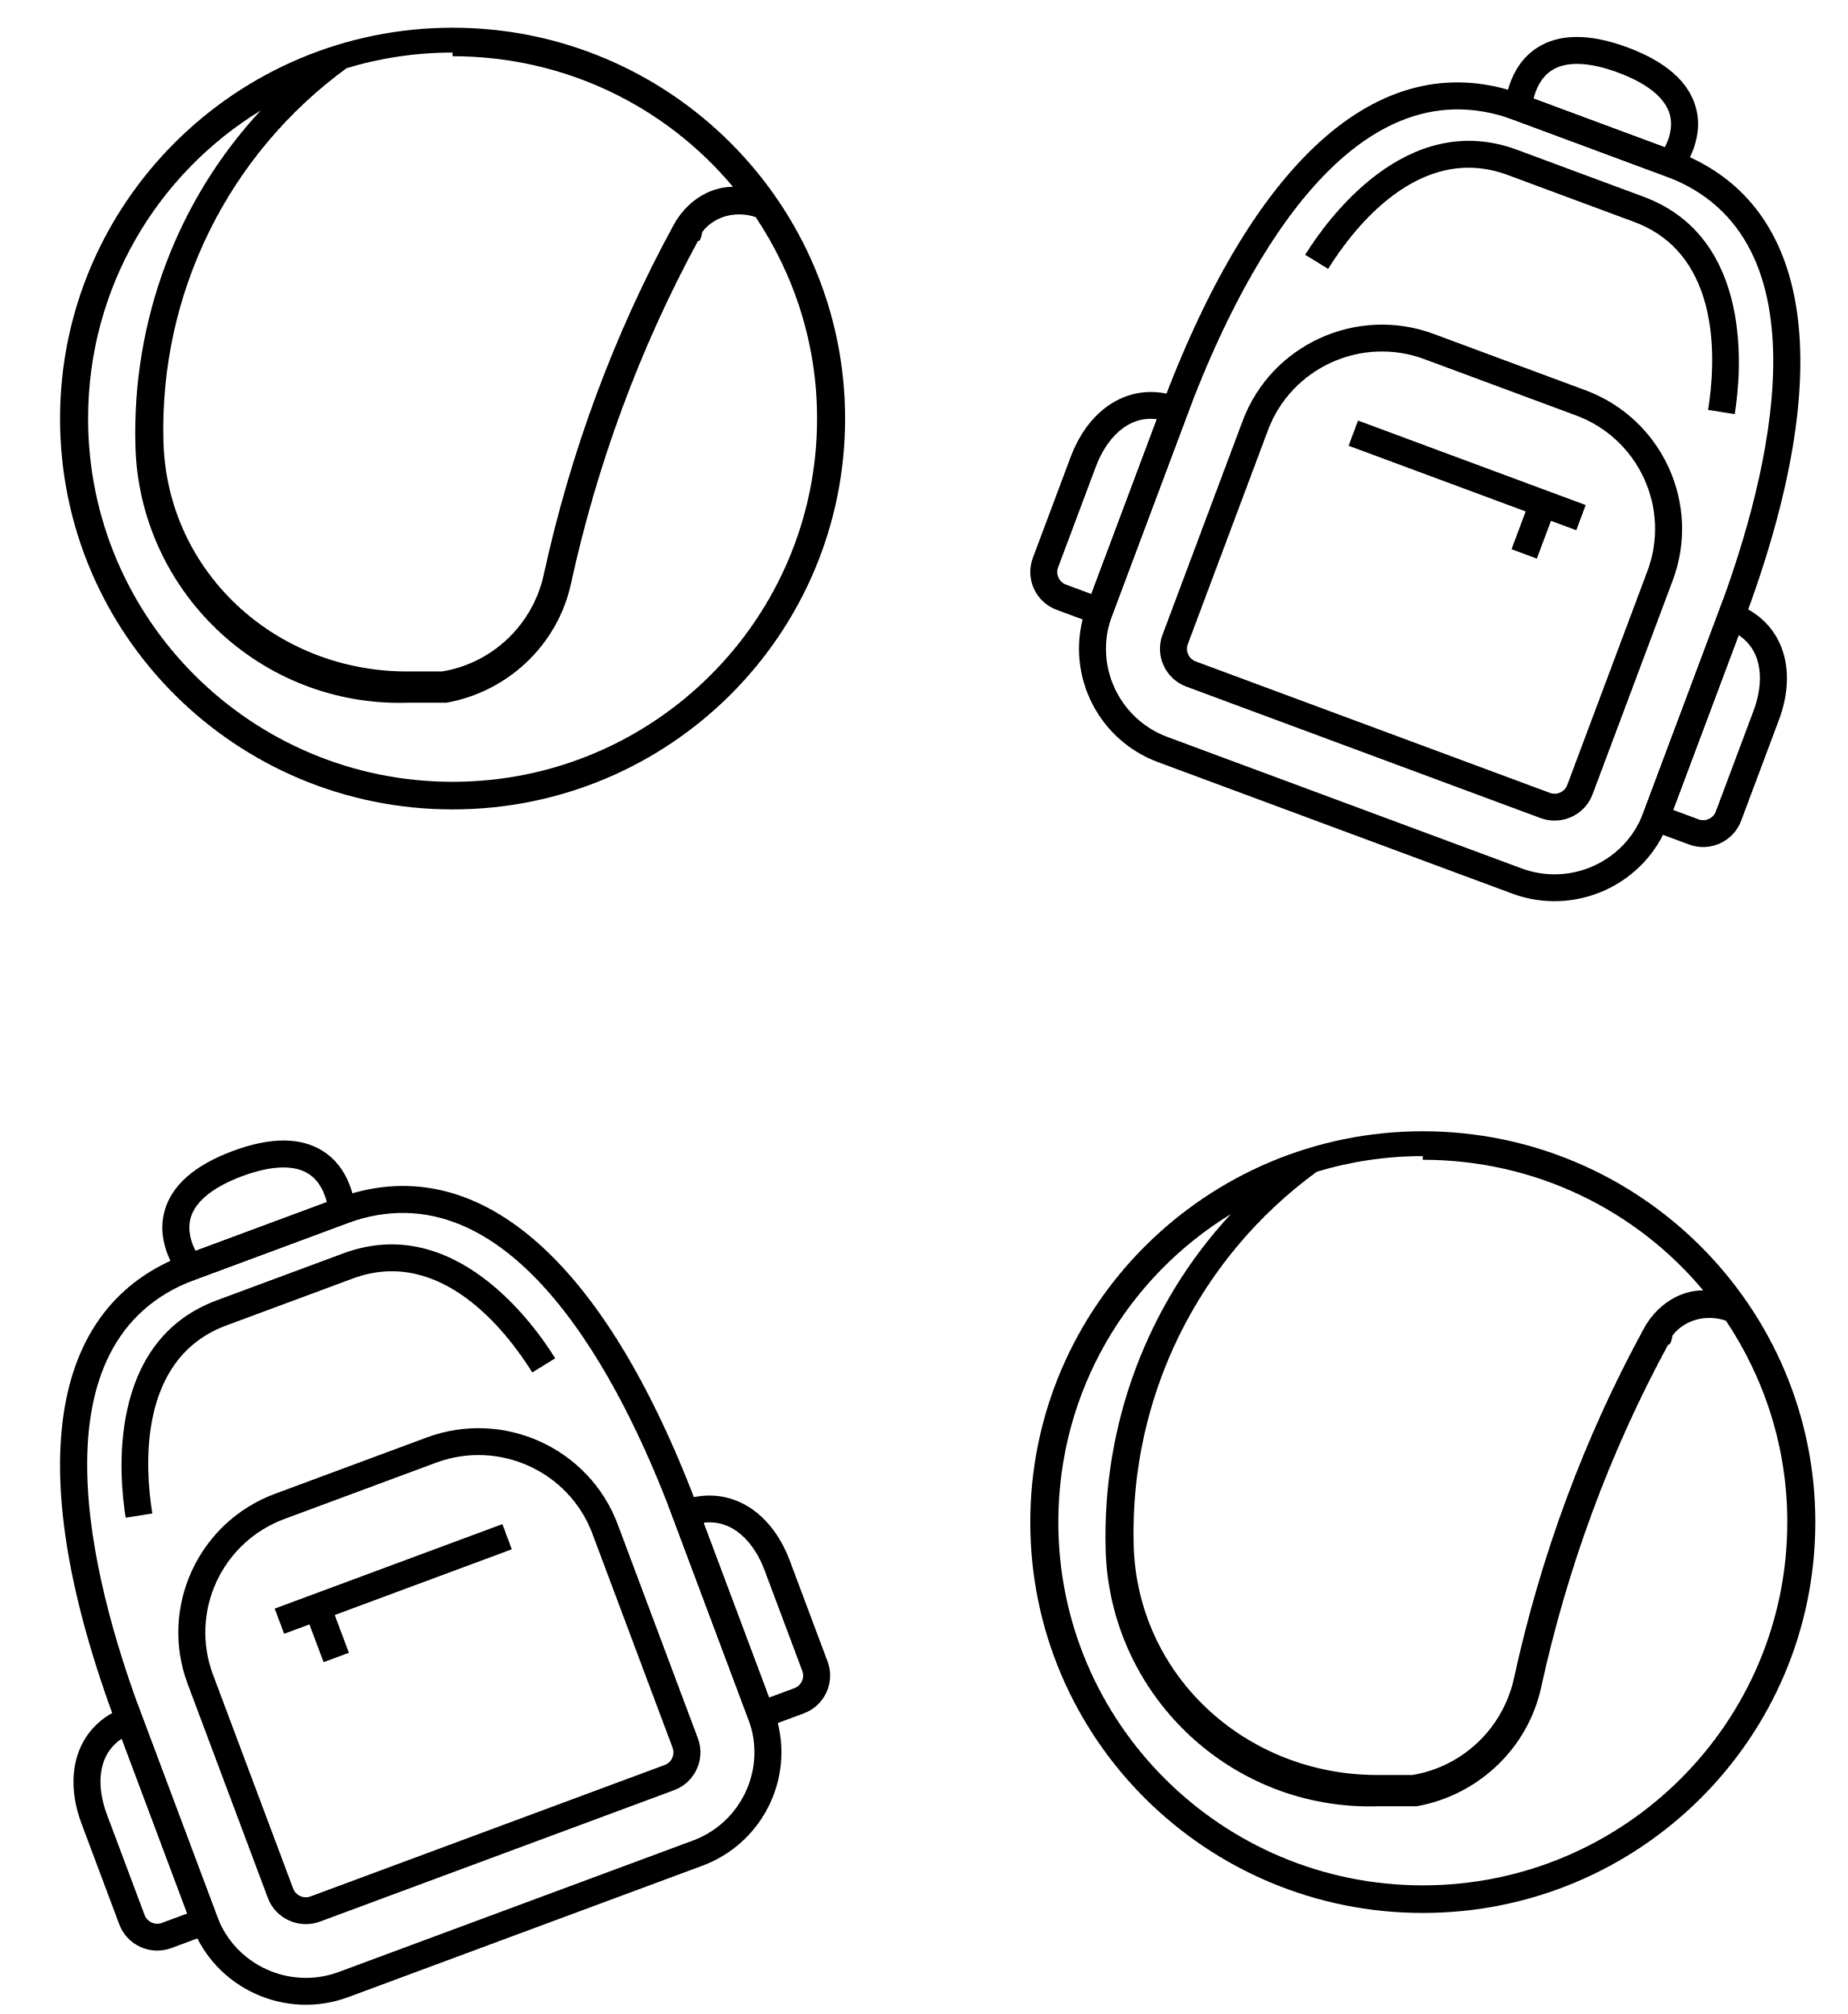
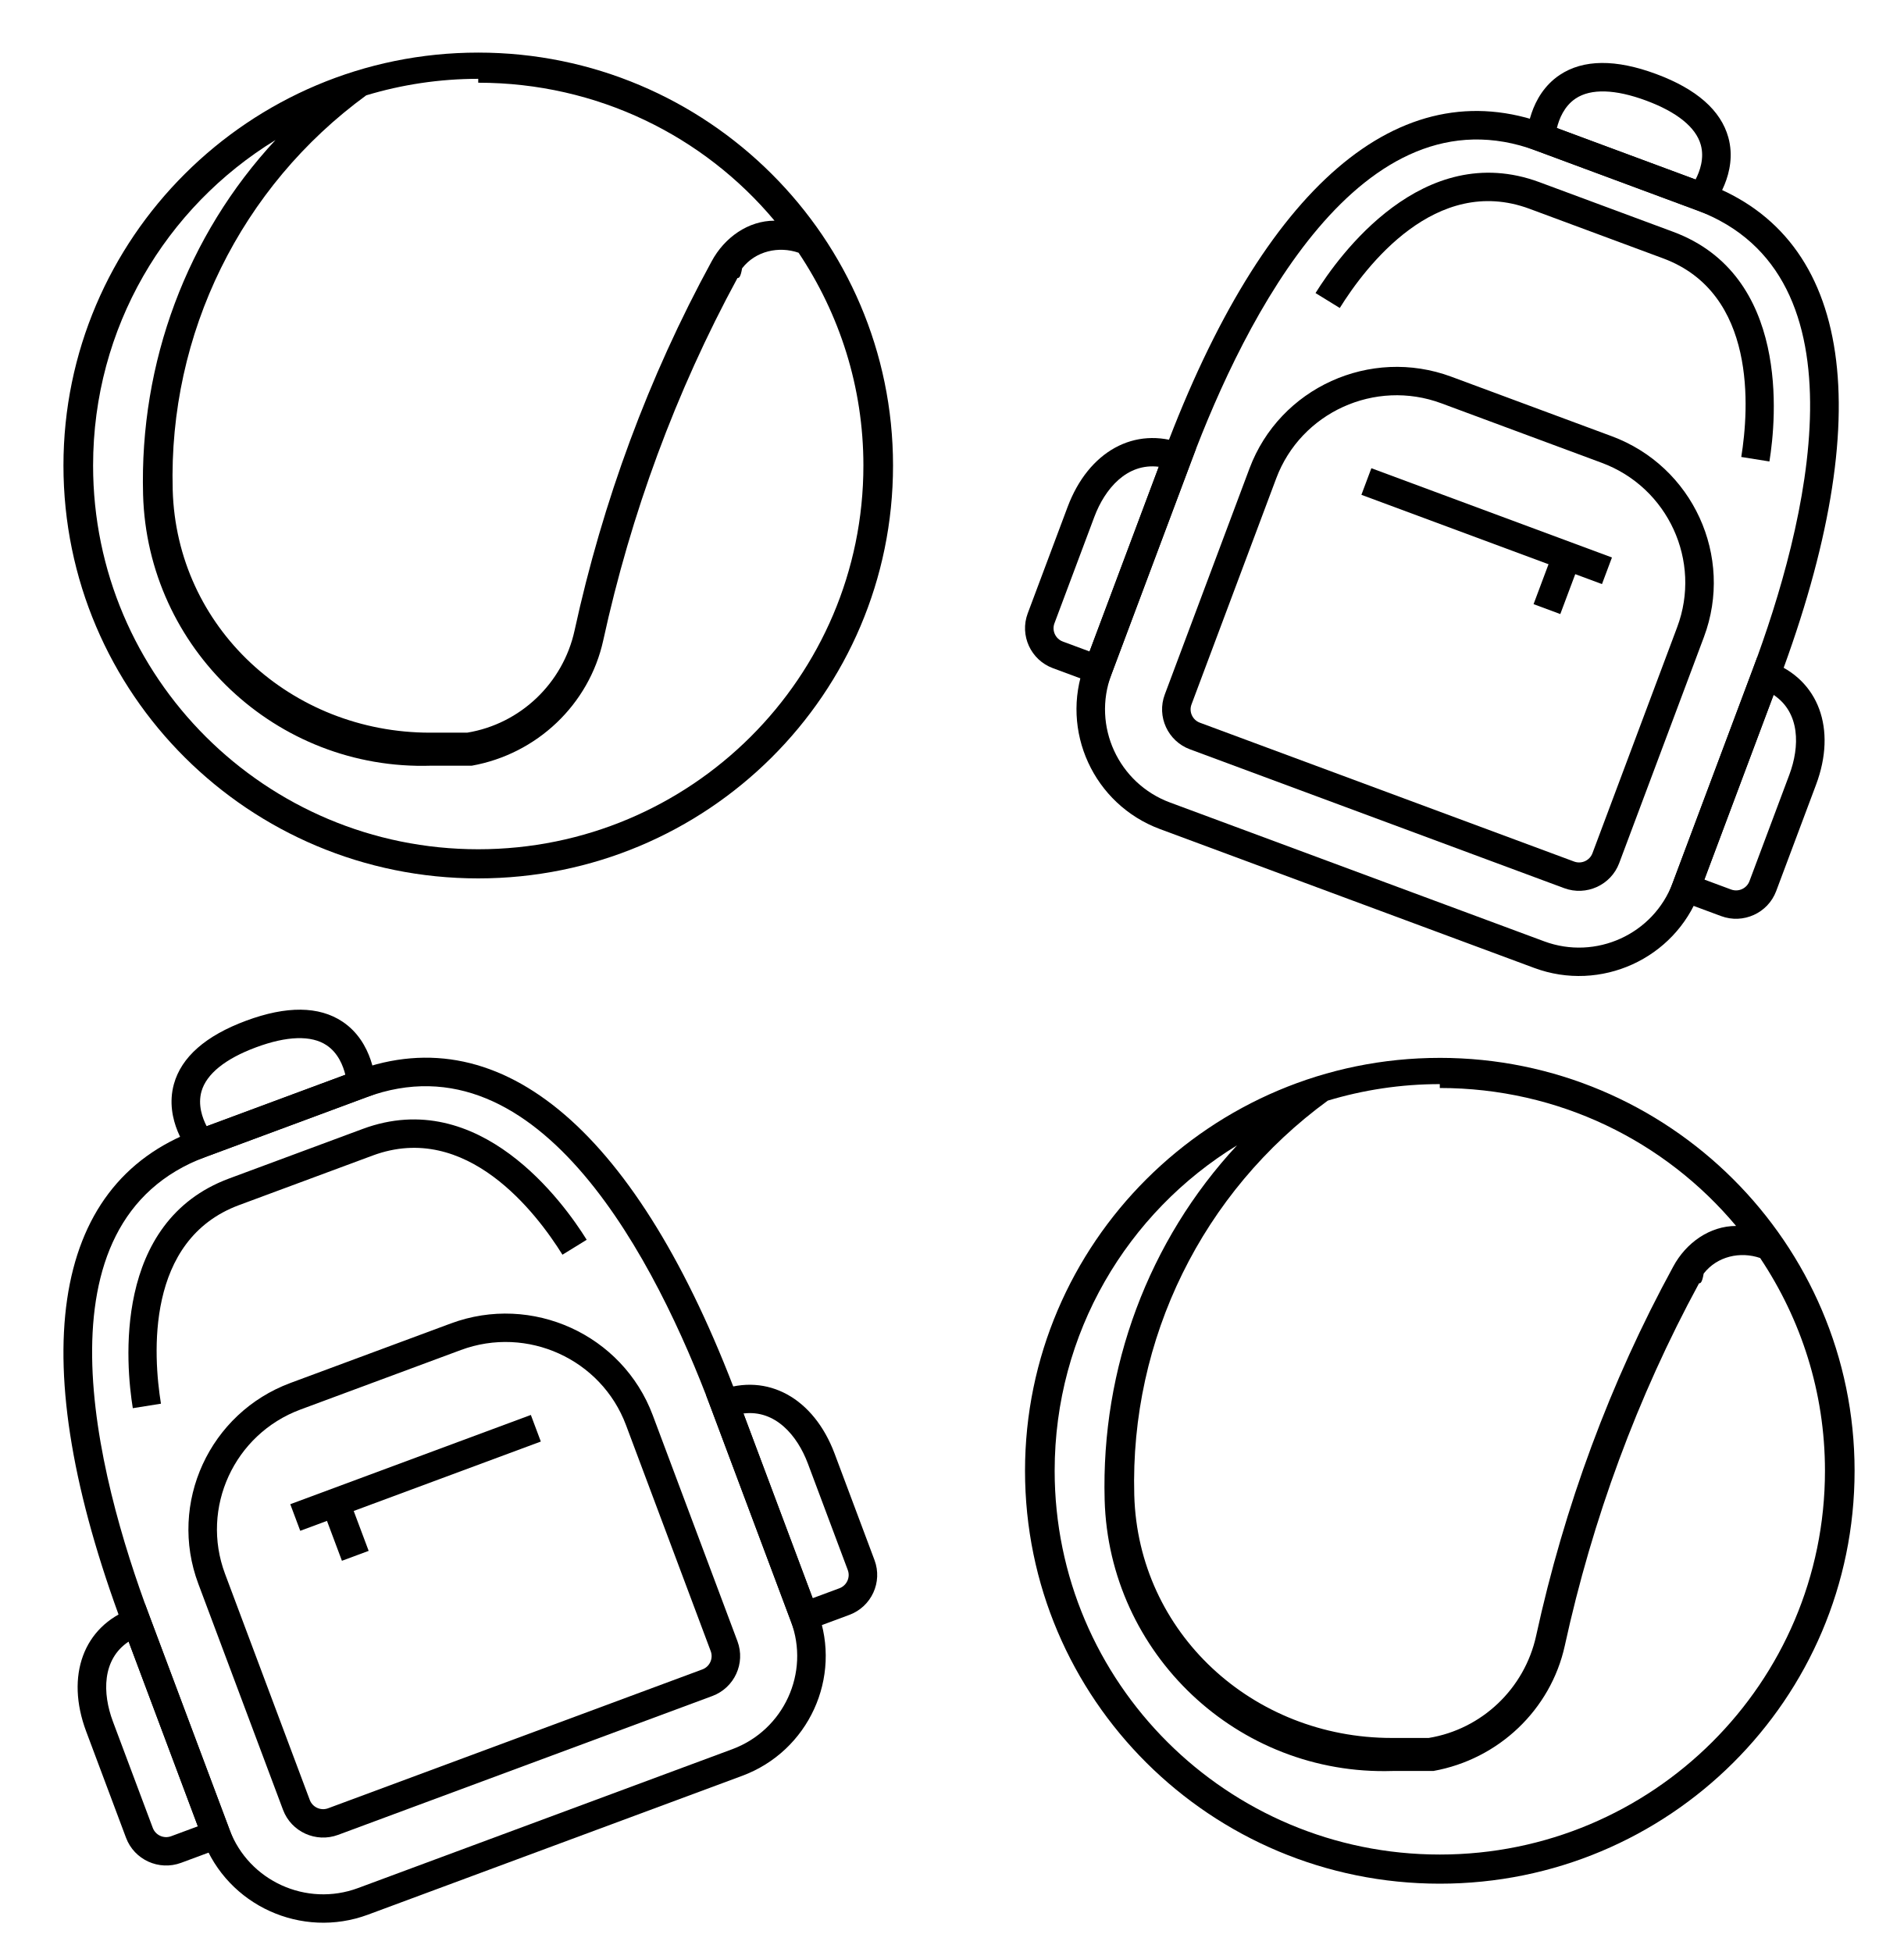
- <svg xmlns="http://www.w3.org/2000/svg" xml:space="preserve" width="200" viewBox="0 0 200 218" version="1.1" id="Layer_1" height="218" enable-background="new 0 0 32 32">
+ <svg xmlns="http://www.w3.org/2000/svg" xml:space="preserve" width="195" viewBox="0 0 195 200" version="1.1" id="Layer_1" height="200" enable-background="new 0 0 32 32">
  <defs id="defs14" />
-   <path style="fill:#000000" id="path4" d="M 48.989,3 C 25.523,3 6.5,22.013 6.5,45.306 c 0,23.393 19.023,42.306 42.489,42.306 23.466,0 42.489,-18.913 42.489,-42.306 0,-23.293 -19.023,-42.306 -42.489,-42.306 z m 0,3.086 c 12.209,0 23.113,5.475 30.35,14.135 -2.665,0 -5.117,1.692 -6.449,4.181 -6.461,11.846 -11.153,24.587 -14.037,37.826 -1.181,5.375 -5.533,9.556 -11.002,10.452 -1.235,0 -2.537,0 -3.794,0 -14.219,0 -25.978,-10.751 -26.366,-24.886 C 17.253,31.768 24.694,16.737 37.513,7.38 41.137,6.285 45.007,5.688 48.989,5.688 Z M 28.219,11.959 c -9.064,9.755 -13.933,22.795 -13.562,36.333 0.434,15.728 13.605,28.27 29.496,27.772 1.402,0 2.789,0 4.173,0 6.68,-1.195 12.026,-6.271 13.468,-12.841 2.823,-12.941 7.43,-25.483 13.752,-37.129 0.133,0 0.301,0 0.474,-0.995 1.393,-1.792 3.773,-2.289 5.785,-1.593 4.183,6.271 6.639,13.737 6.639,21.8 0,21.7 -17.663,39.319 -39.454,39.319 -21.791,0 -39.454,-17.619 -39.454,-39.319 0,-14.135 7.462,-26.478 18.684,-33.347 z" />
-   <g style="fill:#000000" transform="matrix(1.36911,0.5080914,-0.5105288,1.362574,130.293,-18.10304)" id="g3528">
+   <path style="fill:#000000" id="path4" d="M 48.989,5.389 C 25.523,5.389 6.5,24.401 6.5,47.694 6.5,71.087 25.523,90 48.989,90 72.456,90 91.479,71.087 91.479,47.694 91.479,24.401 72.456,5.389 48.989,5.389 Z m 0,3.086 c 12.209,0 23.113,5.475 30.35,14.135 -2.665,0 -5.117,1.692 -6.449,4.181 -6.461,11.846 -11.153,24.587 -14.037,37.826 -1.181,5.375 -5.533,9.556 -11.002,10.452 -1.235,0 -2.537,0 -3.794,0 -14.219,0 -25.978,-10.751 -26.366,-24.886 C 17.253,34.157 24.694,19.126 37.513,9.769 41.137,8.674 45.007,8.076 48.989,8.076 Z m -20.77,5.873 c -9.064,9.755 -13.933,22.795 -13.562,36.333 0.434,15.728 13.605,28.27 29.496,27.772 1.402,0 2.789,0 4.173,0 6.68,-1.195 12.026,-6.271 13.468,-12.841 2.823,-12.941 7.43,-25.483 13.752,-37.129 0.133,0 0.301,0 0.474,-0.995 1.393,-1.792 3.773,-2.289 5.785,-1.593 4.183,6.271 6.639,13.737 6.639,21.8 0,21.7 -17.663,39.319 -39.454,39.319 -21.791,0 -39.454,-17.619 -39.454,-39.319 0,-14.135 7.462,-26.478 18.684,-33.347 z" />
+   <g style="fill:#000000" transform="matrix(1.36911,0.5080914,-0.5105288,1.362574,123.7718,-15.65189)" id="g3528">
    <path style="fill:#000000" d="m 49,66 -28,0 c -4.963,0 -9,-4.038 -9,-9 L 12,41 C 12,21.009 18.037,10 29,10 l 12,0 c 10.963,0 17,11.009 17,31 l 0,16 c 0,4.962 -4.037,9 -9,9 z M 29,12 C 15.948,12 14,30.169 14,41 l 0,16 c 0,3.86 3.141,7 7,7 l 28,0 c 3.859,0 7,-3.14 7,-7 L 56,41 C 56,30.169 54.052,12 41,12 l -12,0 z" id="path3530" />
    <path style="fill:#000000" d="M 50.02,27.196 C 49.346,23.83 47.022,16 40,16 l -10,0 c -7.022,0 -9.346,7.83 -10.02,11.196 L 18.02,26.804 C 18.62,23.8 21.26,14 30,14 l 10,0 c 8.74,0 11.38,9.8 11.98,12.804 l -1.961,0.393 z" id="path3532" />
    <path style="fill:#000000" d="M 41.721,12 28.279,12 28.052,11.316 C 28.014,11.205 27.156,8.555 28.695,6.419 29.853,4.814 31.974,4 35,4 c 3.026,0 5.147,0.814 6.305,2.419 1.539,2.135 0.682,4.785 0.644,4.897 L 41.721,12 Z M 29.812,10 40.188,10 C 40.266,9.354 40.253,8.372 39.674,7.578 38.922,6.545 37.306,6 35,6 32.687,6 31.067,6.549 30.318,7.589 29.747,8.381 29.735,9.358 29.812,10 Z" id="path3534" />
    <path style="fill:#000000" d="m 49,60 -28,0 c -1.654,0 -3,-1.346 -3,-3 l 0,-17 c 0,-6.065 4.935,-11 11,-11 l 12,0 c 6.065,0 11,4.935 11,11 l 0,17 c 0,1.654 -1.346,3 -3,3 z M 29,31 c -4.963,0 -9,4.038 -9,9 l 0,17 c 0,0.551 0.448,1 1,1 l 28,0 c 0.552,0 1,-0.449 1,-1 l 0,-17 c 0,-4.962 -4.037,-9 -9,-9 l -12,0 z" id="path3536" />
    <rect style="fill:#000000" height="2" width="18" x="26" y="37" id="rect3538" />
    <rect style="fill:#000000" height="4" width="2" x="40" y="38" id="rect3540" />
    <path style="fill:#000000" d="m 14,58 -4,0 C 8.346,58 7,56.654 7,55 l 0,-8 c 0,-4.187 2.411,-7 6,-7 l 1,0 0,18 z M 12,42.111 C 9.809,42.63 9,44.879 9,47 l 0,8 c 0,0.551 0.448,1 1,1 l 2,0 0,-13.889 z" id="path3542" />
    <path style="fill:#000000" d="m 60,58 -4,0 0,-18 1,0 c 3.589,0 6,2.813 6,7 l 0,8 c 0,1.654 -1.346,3 -3,3 z m -2,-2 2,0 c 0.552,0 1,-0.449 1,-1 l 0,-8 c 0,-2.121 -0.809,-4.37 -3,-4.889 L 58,56 Z" id="path3544" />
  </g>
-   <path d="m 154.011,122.451 c -23.466,0 -42.489,19.013 -42.489,42.306 0,23.393 19.023,42.306 42.489,42.306 23.466,0 42.489,-18.913 42.489,-42.306 0,-23.293 -19.023,-42.306 -42.489,-42.306 z m 0,3.086 c 12.209,0 23.113,5.475 30.35,14.135 -2.665,0 -5.117,1.692 -6.449,4.181 -6.461,11.846 -11.153,24.587 -14.037,37.826 -1.181,5.375 -5.533,9.556 -11.002,10.452 -1.235,0 -2.537,0 -3.794,0 -14.219,0 -25.978,-10.751 -26.366,-24.886 -0.438,-16.026 7.003,-31.057 19.822,-40.414 3.624,-1.095 7.494,-1.692 11.476,-1.692 z m -20.77,5.873 c -9.064,9.755 -13.933,22.795 -13.562,36.333 0.434,15.728 13.605,28.27 29.496,27.772 1.402,0 2.789,0 4.173,0 6.68,-1.195 12.026,-6.271 13.468,-12.841 2.823,-12.941 7.43,-25.483 13.752,-37.129 0.133,0 0.301,0 0.474,-0.995 1.393,-1.792 3.773,-2.289 5.785,-1.593 4.183,6.271 6.639,13.737 6.639,21.8 0,21.7 -17.663,39.319 -39.454,39.319 -21.791,0 -39.454,-17.619 -39.454,-39.319 0,-14.135 7.462,-26.478 18.684,-33.347 z" id="path3616" style="fill:#000000" />
-   <g id="g3691" transform="matrix(-1.36911,0.5080914,0.5105288,1.362574,71.08649,101.3481)" style="fill:#000000">
+   <path d="M 147.489,108.389 C 124.023,108.389 105,127.401 105,150.694 105,174.087 124.023,193 147.489,193 c 23.466,0 42.489,-18.913 42.489,-42.306 0,-23.293 -19.023,-42.306 -42.489,-42.306 z m 0,3.086 c 12.209,0 23.113,5.475 30.35,14.135 -2.665,0 -5.117,1.692 -6.449,4.181 -6.461,11.846 -11.153,24.587 -14.037,37.826 -1.181,5.375 -5.533,9.556 -11.002,10.452 -1.235,0 -2.537,0 -3.794,0 -14.219,0 -25.978,-10.751 -26.366,-24.886 -0.438,-16.026 7.003,-31.057 19.822,-40.414 3.624,-1.095 7.494,-1.692 11.476,-1.692 z m -20.77,5.873 c -9.064,9.755 -13.933,22.795 -13.562,36.333 0.434,15.728 13.605,28.27 29.496,27.772 1.402,0 2.789,0 4.173,0 6.68,-1.195 12.026,-6.271 13.468,-12.841 2.823,-12.941 7.43,-25.483 13.752,-37.129 0.133,0 0.301,0 0.474,-0.995 1.393,-1.792 3.773,-2.289 5.785,-1.593 4.183,6.271 6.639,13.737 6.639,21.8 0,21.7 -17.663,39.319 -39.454,39.319 -21.791,0 -39.454,-17.619 -39.454,-39.319 0,-14.135 7.462,-26.478 18.684,-33.347 z" id="path3616" style="fill:#000000" />
+   <g id="g3691" transform="matrix(-1.36911,0.5080914,0.5105288,1.362574,71.08649,81.34811)" style="fill:#000000">
    <path id="path3693" d="m 49,66 -28,0 c -4.963,0 -9,-4.038 -9,-9 L 12,41 C 12,21.009 18.037,10 29,10 l 12,0 c 10.963,0 17,11.009 17,31 l 0,16 c 0,4.962 -4.037,9 -9,9 z M 29,12 C 15.948,12 14,30.169 14,41 l 0,16 c 0,3.86 3.141,7 7,7 l 28,0 c 3.859,0 7,-3.14 7,-7 L 56,41 C 56,30.169 54.052,12 41,12 l -12,0 z" style="fill:#000000" />
    <path id="path3695" d="M 50.02,27.196 C 49.346,23.83 47.022,16 40,16 l -10,0 c -7.022,0 -9.346,7.83 -10.02,11.196 L 18.02,26.804 C 18.62,23.8 21.26,14 30,14 l 10,0 c 8.74,0 11.38,9.8 11.98,12.804 l -1.961,0.393 z" style="fill:#000000" />
    <path id="path3697" d="M 41.721,12 28.279,12 28.052,11.316 C 28.014,11.205 27.156,8.555 28.695,6.419 29.853,4.814 31.974,4 35,4 c 3.026,0 5.147,0.814 6.305,2.419 1.539,2.135 0.682,4.785 0.644,4.897 L 41.721,12 Z M 29.812,10 40.188,10 C 40.266,9.354 40.253,8.372 39.674,7.578 38.922,6.545 37.306,6 35,6 32.687,6 31.067,6.549 30.318,7.589 29.747,8.381 29.735,9.358 29.812,10 Z" style="fill:#000000" />
    <path id="path3699" d="m 49,60 -28,0 c -1.654,0 -3,-1.346 -3,-3 l 0,-17 c 0,-6.065 4.935,-11 11,-11 l 12,0 c 6.065,0 11,4.935 11,11 l 0,17 c 0,1.654 -1.346,3 -3,3 z M 29,31 c -4.963,0 -9,4.038 -9,9 l 0,17 c 0,0.551 0.448,1 1,1 l 28,0 c 0.552,0 1,-0.449 1,-1 l 0,-17 c 0,-4.962 -4.037,-9 -9,-9 l -12,0 z" style="fill:#000000" />
    <rect id="rect3701" y="37" x="26" width="18" height="2" style="fill:#000000" />
    <rect id="rect3703" y="38" x="40" width="2" height="4" style="fill:#000000" />
    <path id="path3705" d="m 14,58 -4,0 C 8.346,58 7,56.654 7,55 l 0,-8 c 0,-4.187 2.411,-7 6,-7 l 1,0 0,18 z M 12,42.111 C 9.809,42.63 9,44.879 9,47 l 0,8 c 0,0.551 0.448,1 1,1 l 2,0 0,-13.889 z" style="fill:#000000" />
    <path id="path3707" d="m 60,58 -4,0 0,-18 1,0 c 3.589,0 6,2.813 6,7 l 0,8 c 0,1.654 -1.346,3 -3,3 z m -2,-2 2,0 c 0.552,0 1,-0.449 1,-1 l 0,-8 c 0,-2.121 -0.809,-4.37 -3,-4.889 L 58,56 Z" style="fill:#000000" />
  </g>
</svg>
